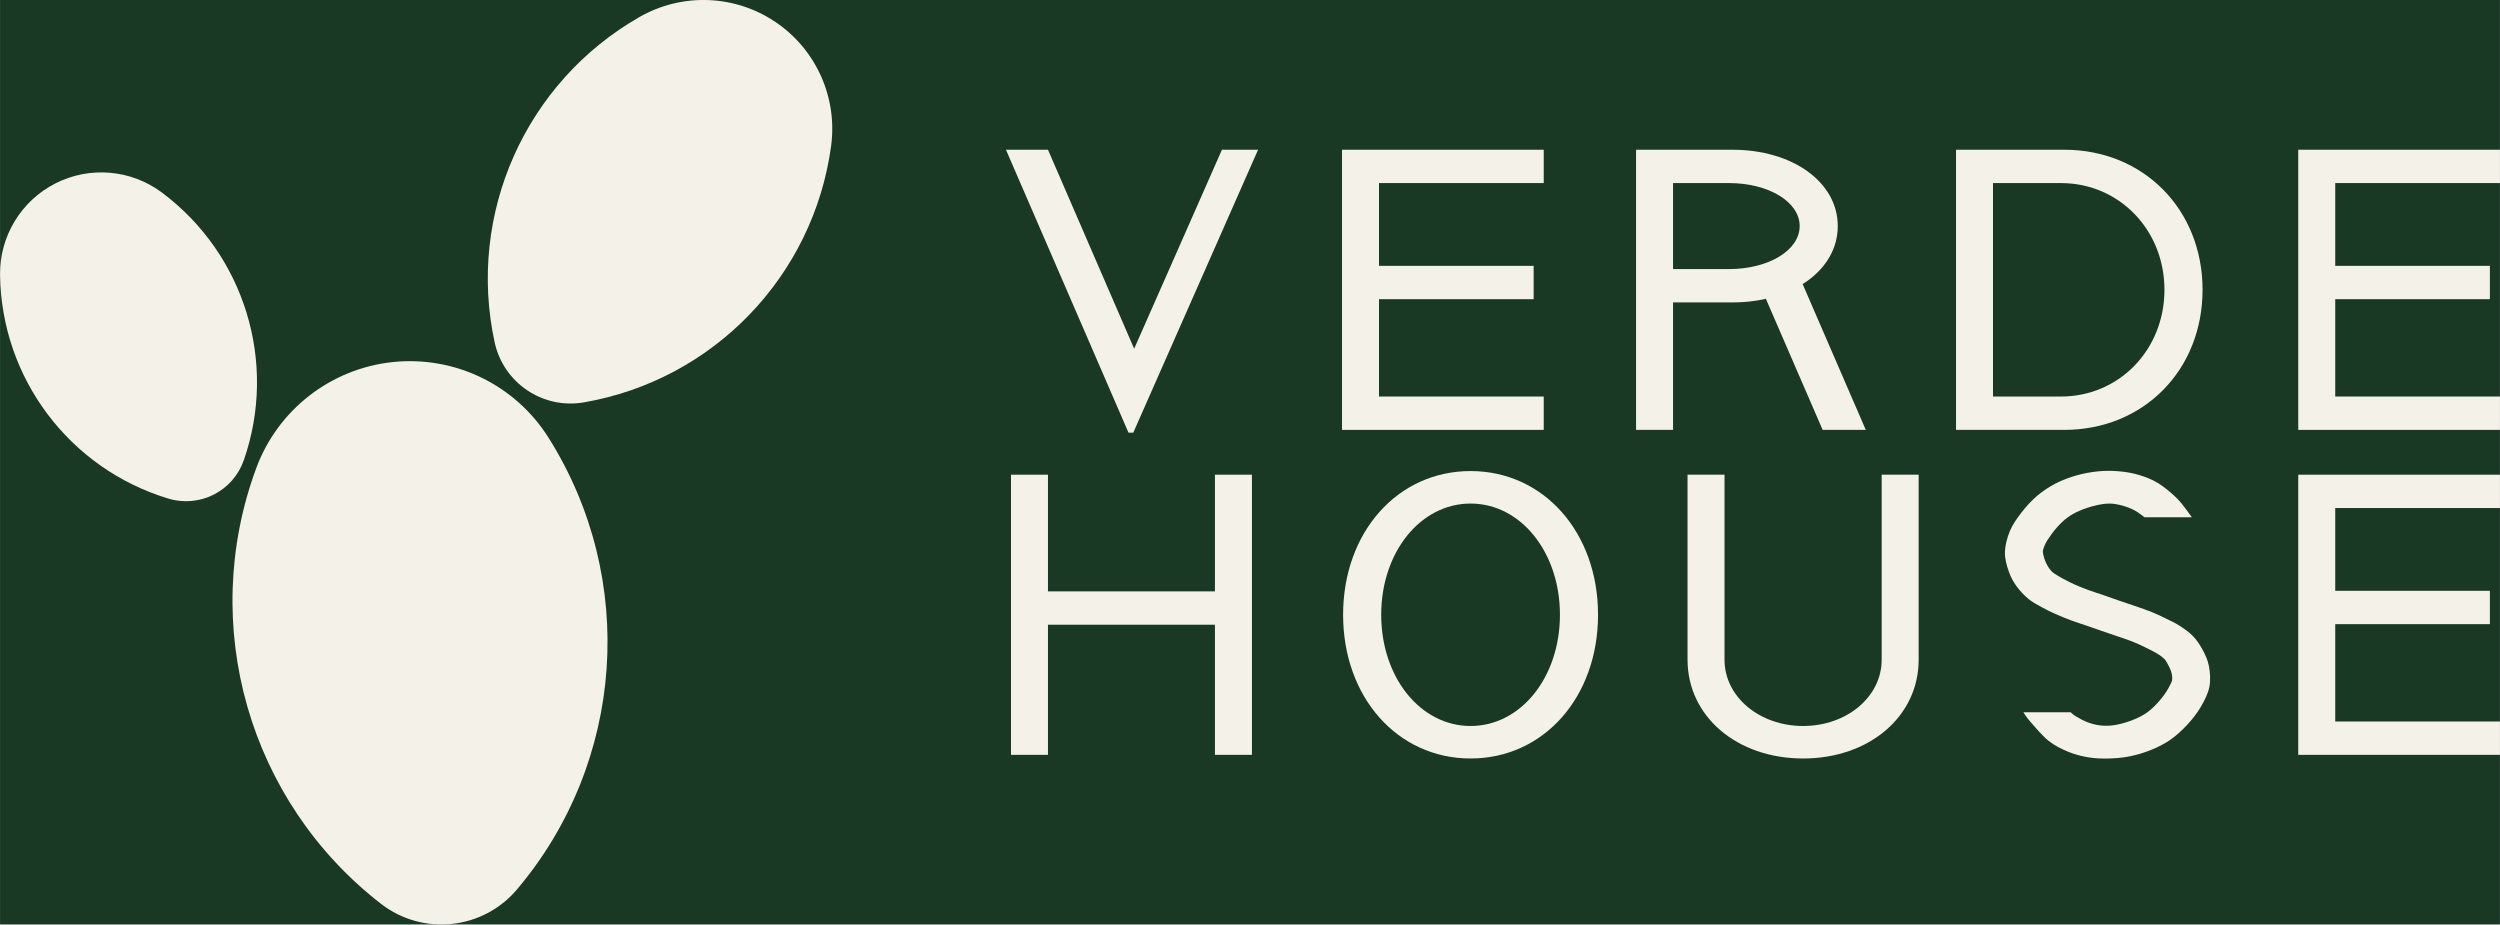
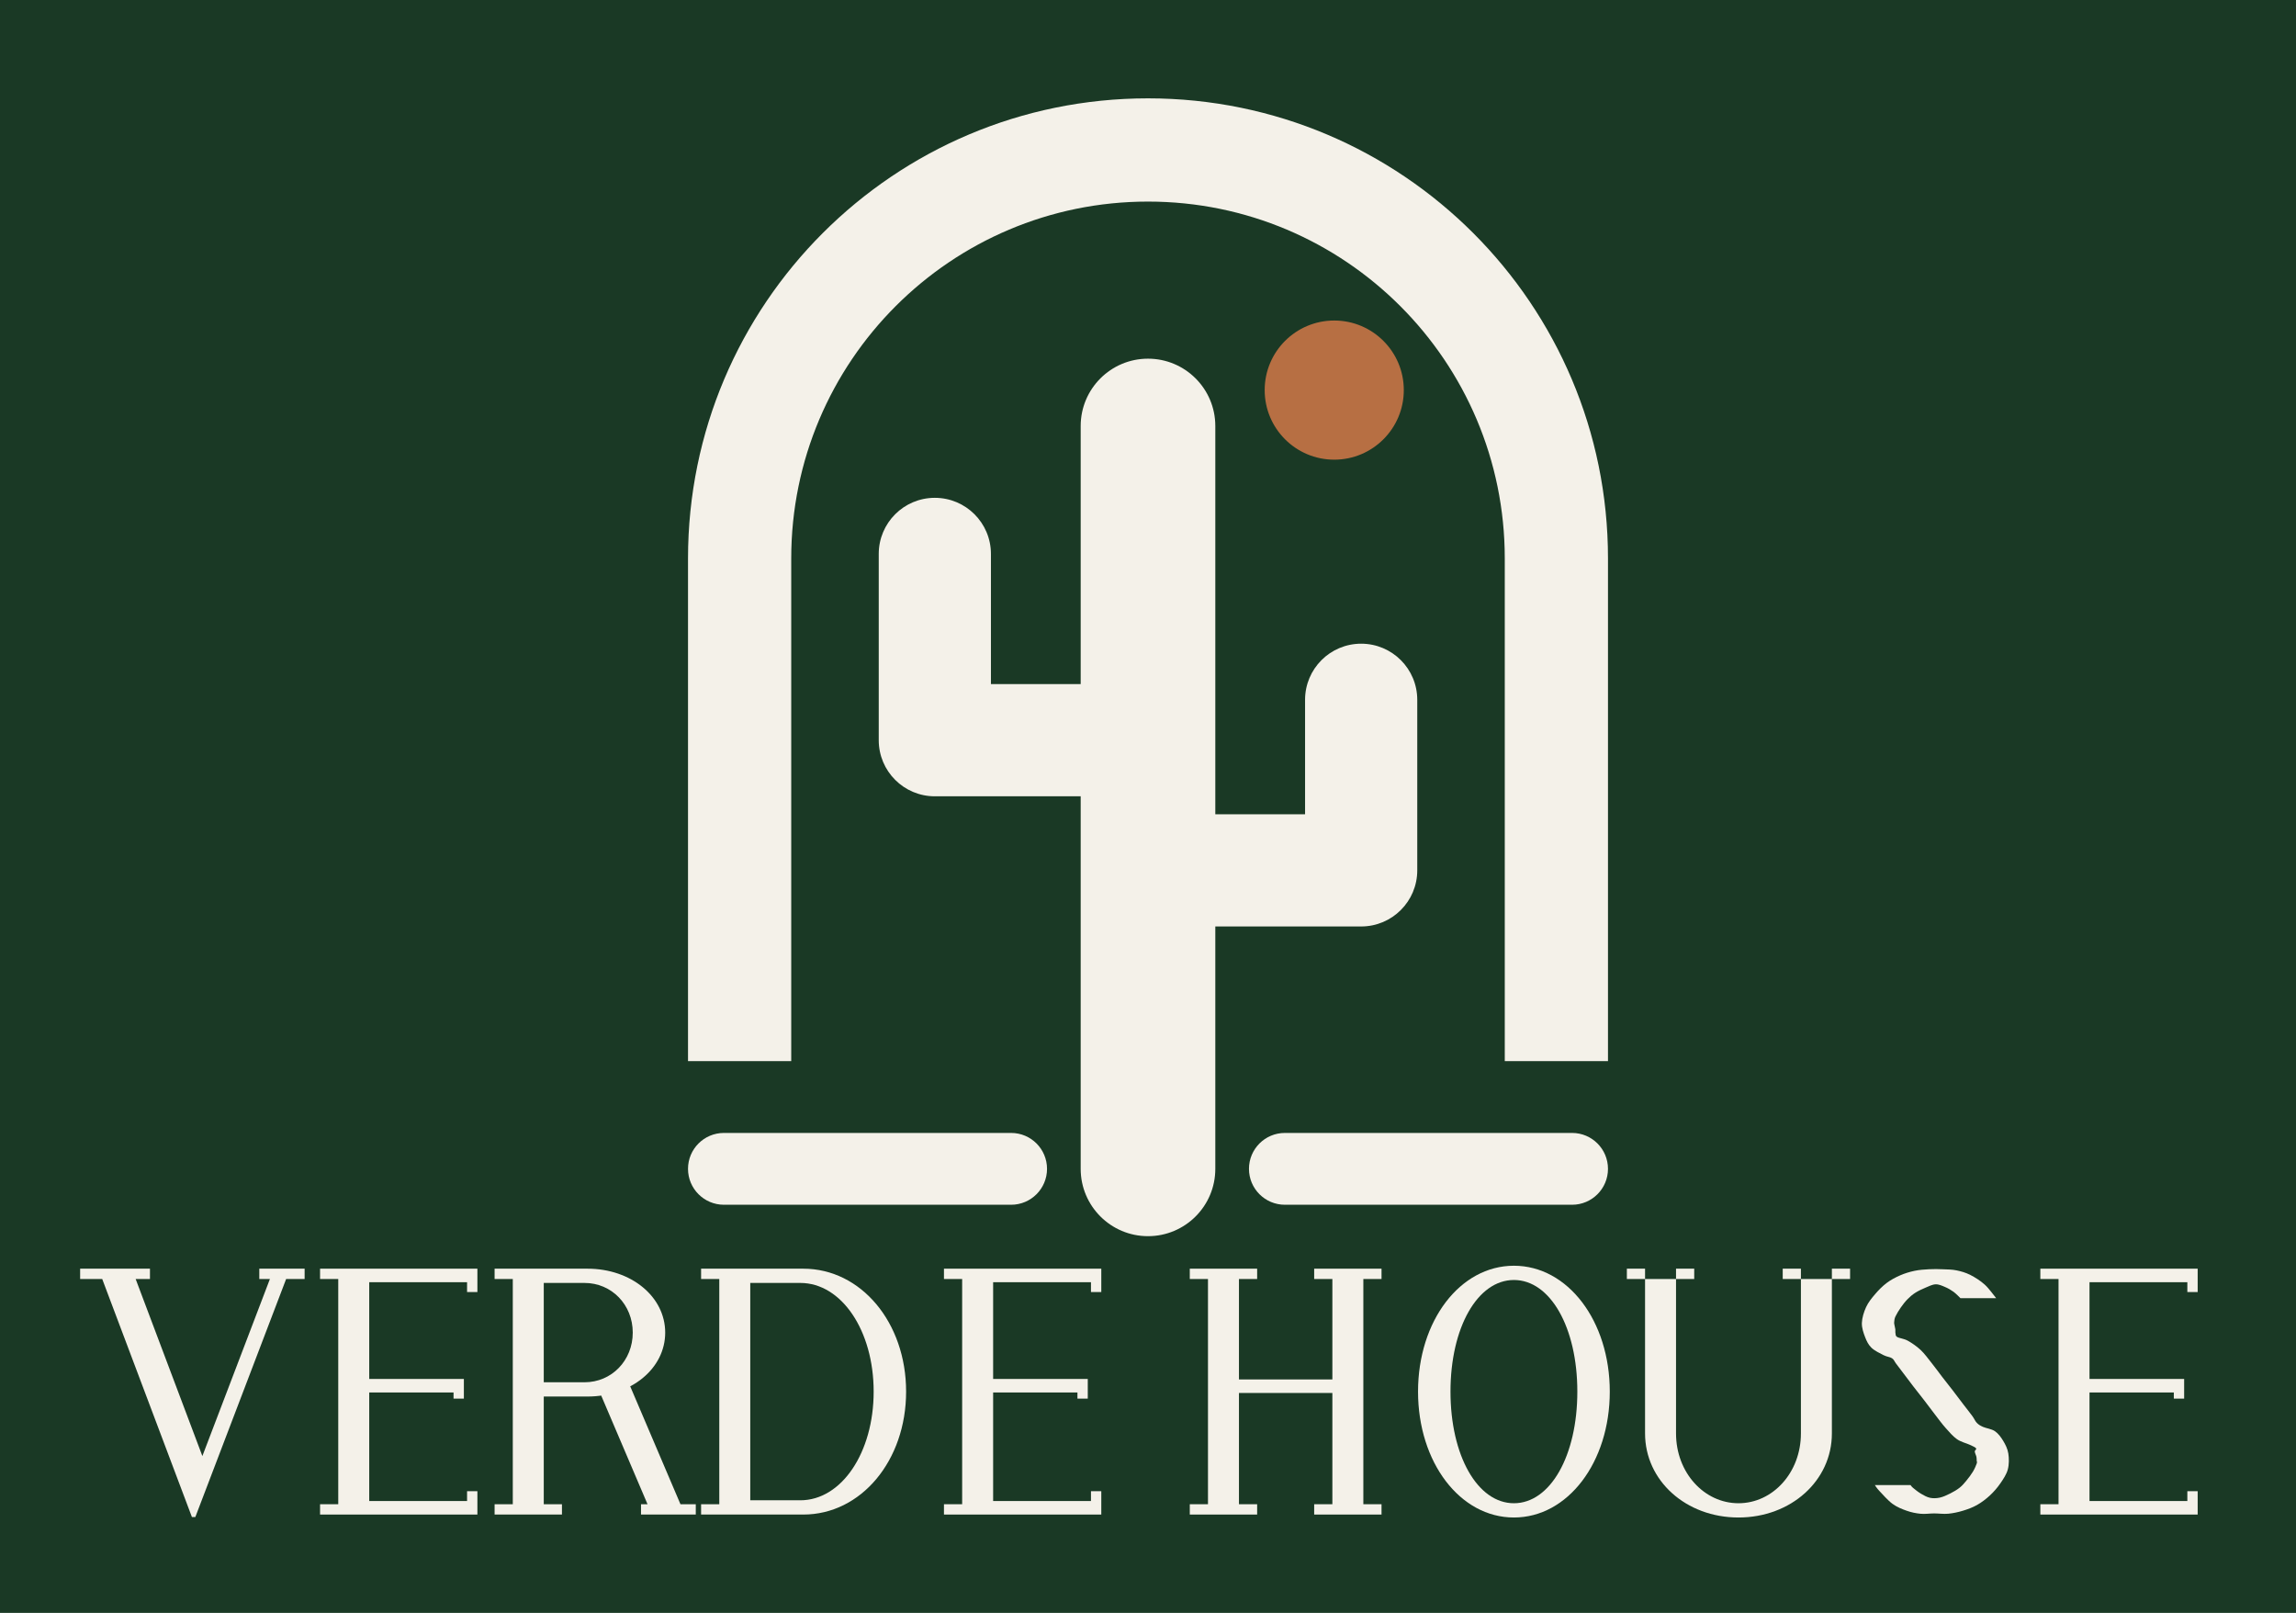
- <svg xmlns="http://www.w3.org/2000/svg" viewBox="0.000 0.000 892.370 330.000" width="892.4" height="330.0">
-   <rect x="0" y="0.0" width="892.37" height="330.0" fill="#1A3925" />
-   <g fill="#F4F1E9" transform="translate(0 0) translate(140.1838 129.2439) scale(2.016676)">
-     <path d="M-24.179 18.812 A29 29 0 0 1 27.562 13.373 A67.835 67.835 0 0 1 21.989 93.345 A17.5 17.5 0 0 1 -2.101 95.877 A67.835 67.835 0 0 1 -24.179 18.812 Z" />
-     <path d="M43.677 -61.08 A22.798 22.798 0 0 1 77.585 -38.208 A53.329 53.329 0 0 1 33.817 7.136 A13.758 13.758 0 0 1 18.03 -3.512 A53.329 53.329 0 0 1 43.677 -61.08 Z" />
-     <path d="M-69.511 -15.408 A17.923 17.923 0 0 1 -40.861 -30.005 A41.924 41.924 0 0 1 -26.365 17.372 A10.816 10.816 0 0 1 -39.703 24.168 A41.924 41.924 0 0 1 -69.511 -15.408 Z" />
+ <svg xmlns="http://www.w3.org/2000/svg" viewBox="-40 -40 934.000 656.000" width="934.0" height="656.0">
+   <rect x="-40" y="-40" width="934.000" height="656.000" fill="#1A3925" />
+   <g transform="translate(239.880 0)">
+     <g transform="scale(0.456389)">
+       <path d="M0 858.00L0 410.00A410.00 410.00 0 0 1 820.00 410.00L820.00 858.00L728.00 858.00L728.00 410.00A318.00 318.00 0 0 0 92.00 410.00L92.00 858.00Z" fill="#F4F1E9" fill-rule="evenodd" />
+       <path d="M32.00 986.00A32.00 32.00 0 0 1 32.00 922.00L288.00 922.00A32.00 32.00 0 0 1 288.00 986.00ZM532.00 986.00A32.00 32.00 0 0 1 532.00 922.00L788.00 922.00A32.00 32.00 0 0 1 788.00 986.00Z" fill="#F4F1E9" />
+       <path d="M514.00 260.00A62.00 62.00 0 0 1 638.00 260.00A62.00 62.00 0 0 1 514.00 260.00Z" fill="#B76F43" />
+       <path d="M350.00 292.00A60.00 60.00 0 0 1 470.00 292.00L470.00 954.00A60.00 60.00 0 0 1 350.00 954.00ZM410.00 522.00A50.00 50.00 0 0 1 410.00 622.00L220.00 622.00A50.00 50.00 0 0 1 220.00 522.00ZM270.00 572.00A50.00 50.00 0 0 1 170.00 572.00L170.00 406.00A50.00 50.00 0 0 1 270.00 406.00ZM410.00 738.00A50.00 50.00 0 0 1 410.00 638.00L600.00 638.00A50.00 50.00 0 0 1 600.00 738.00ZM650.00 688.00A50.00 50.00 0 0 1 550.00 688.00L550.00 536.00A50.00 50.00 0 0 1 650.00 536.00Z" fill="#F4F1E9" />
+     </g>
  </g>
-   <g transform="translate(360.8699 53.4485)">
-     <g transform="translate(0 0)">
-       <g transform="translate(-1.800 0)">
-         <path d="M0 0L15 0L45.765 71.032L77.1 0L90 0L45.445 101L43.745 101Z" fill="#F4F1E9" />
-       </g>
-       <g transform="translate(118.162 0)">
-         <path d="M0 0L13.2 0L13.2 100L0 100ZM13.2 0L72 0L72 11.9L13.2 11.9ZM13.2 41.45L68.4 41.45L68.4 53.35L13.2 53.35ZM13.2 88.1L72 88.1L72 100L13.2 100Z" fill="#F4F1E9" />
-       </g>
-       <g transform="translate(223.125 0)">
-         <path d="M13.2 0L34.368 0C55.95 0 72 11.622 72 27.25C72 42.878 55.95 54.5 34.368 54.5L13.2 54.5ZM13.2 11.9L13.2 42.6L33.168 42.6C47.348 42.6 58.4 35.877 58.4 27.25C58.4 18.623 47.348 11.9 33.168 11.9ZM42 43.2L57.4 43.2L82 100L66.6 100ZM0 0L13.2 0L13.2 100L0 100Z" fill="#F4F1E9" />
-       </g>
-       <g transform="translate(337.337 0)">
-         <path d="M0 0L13.2 0L13.2 100L0 100ZM13.2 0L38.632 0C66.945 0 88 21.325 88 50C88 78.675 66.945 100 38.632 100L13.2 100ZM13.2 11.9L13.2 88.1L37.432 88.1C58.208 88.1 74.4 71.412 74.4 50C74.4 28.588 58.208 11.9 37.432 11.9Z" fill="#F4F1E9" />
-       </g>
-       <g transform="translate(459.500 0)">
-         <path d="M0 0L13.2 0L13.2 100L0 100ZM13.2 0L72 0L72 11.9L13.2 11.9ZM13.2 41.45L68.4 41.45L68.4 53.35L13.2 53.35ZM13.2 88.1L72 88.1L72 100L13.2 100Z" fill="#F4F1E9" />
-       </g>
+   <g transform="translate(0.000 476.000)">
+     <g transform="translate(0.000 0)">
+       <path d="M0 0L13.6 0L42.323 76.211L71.4 0L78 0L39.466 101L38.066 101ZM-7.4 0L21 0L21 4.2L-7.4 4.2ZM65.48 0L83.92 0L83.92 4.2L65.48 4.2Z" fill="#F4F1E9" />
    </g>
-     <g transform="translate(0 116.000)">
-       <g transform="translate(0.000 0)">
-         <path d="M0 0L13.2 0L13.2 100L0 100ZM72.8 0L86 0L86 100L72.8 100ZM13.2 41.65L72.8 41.65L72.8 53.55L13.2 53.55Z" fill="#F4F1E9" />
-       </g>
-       <g transform="translate(118.550 0)">
-         <path d="M45.5 -1.3C71.594 -1.3 91 20.579 91 50C91 79.421 71.594 101.3 45.5 101.3C19.406 101.3 0 79.421 0 50C0 20.579 19.406 -1.3 45.5 -1.3ZM45.5 10.3C27.572 10.3 13.6 27.689 13.6 50C13.6 72.311 27.572 89.7 45.5 89.7C63.428 89.7 77.4 72.311 77.4 50C77.4 27.689 63.428 10.3 45.5 10.3Z" fill="#F4F1E9" />
-       </g>
-       <g transform="translate(241.500 0)">
-         <path d="M0 0L0 66.031C0 86.258 17.593 101.3 41.25 101.3C64.907 101.3 82.5 86.258 82.5 66.031L82.5 0L69.3 0L69.3 66.031C69.3 79.333 56.789 89.7 41.25 89.7C25.711 89.7 13.2 79.333 13.2 66.031L13.2 0Z" fill="#F4F1E9" />
-       </g>
-       <g transform="translate(354.450 0)">
-         <path d="M67.073 15.2C66.216 14.105 63.932 10.654 61.93 8.628C59.928 6.602 57.367 4.473 55.063 3.046C52.759 1.619 50.465 0.781 48.106 0.069C45.747 -0.644 43.33 -1.019 40.907 -1.229C38.485 -1.439 36.074 -1.439 33.572 -1.191C31.069 -0.944 28.409 -0.461 25.893 0.256C23.377 0.973 20.819 1.896 18.475 3.112C16.132 4.328 13.867 5.821 11.83 7.552C9.793 9.284 7.873 11.408 6.252 13.503C4.631 15.597 3.088 17.759 2.104 20.12C1.12 22.482 0.415 25.276 0.348 27.671C0.28 30.065 1.011 32.466 1.701 34.489C2.391 36.512 3.314 38.168 4.489 39.811C5.663 41.454 7.229 43.088 8.748 44.346C10.268 45.604 12.021 46.472 13.604 47.357C15.188 48.242 16.554 48.893 18.249 49.655C19.945 50.418 21.9 51.227 23.778 51.933C25.655 52.639 27.662 53.251 29.516 53.891C31.369 54.531 33.051 55.135 34.9 55.772C36.749 56.409 38.77 57.076 40.607 57.712C42.443 58.348 44.308 58.949 45.918 59.589C47.527 60.229 48.853 60.873 50.263 61.553C51.673 62.232 53.245 62.994 54.378 63.666C55.511 64.338 56.397 64.963 57.059 65.583C57.72 66.202 57.917 66.624 58.347 67.383C58.777 68.142 59.355 69.297 59.639 70.138C59.924 70.979 60.051 71.723 60.053 72.429C60.055 73.135 60.125 73.355 59.652 74.376C59.178 75.396 58.243 77.136 57.213 78.55C56.183 79.964 54.736 81.65 53.473 82.861C52.209 84.073 51.124 84.946 49.634 85.818C48.144 86.691 46.29 87.49 44.53 88.094C42.771 88.697 40.787 89.208 39.077 89.44C37.367 89.673 35.832 89.676 34.268 89.489C32.705 89.301 31.152 88.869 29.696 88.316C28.241 87.762 26.517 86.755 25.537 86.169C24.557 85.583 24.103 85.028 23.816 84.8L6.927 84.8C7.341 85.362 7.92 86.478 9.41 88.169C10.901 89.861 13.646 93.171 15.869 94.947C18.093 96.723 20.415 97.841 22.751 98.825C25.087 99.809 27.494 100.434 29.884 100.849C32.274 101.264 34.624 101.361 37.092 101.315C39.559 101.269 42.155 101.069 44.69 100.571C47.225 100.073 49.861 99.31 52.3 98.326C54.739 97.342 57.14 96.177 59.326 94.666C61.512 93.156 63.594 91.228 65.417 89.264C67.24 87.299 68.947 85.128 70.264 82.878C71.581 80.629 72.833 78.189 73.317 75.768C73.802 73.347 73.584 70.586 73.171 68.354C72.759 66.122 71.811 64.185 70.842 62.377C69.873 60.569 68.739 58.93 67.356 57.506C65.974 56.083 64.143 54.866 62.546 53.837C60.948 52.807 59.403 52.131 57.772 51.33C56.142 50.529 54.556 49.759 52.764 49.03C50.972 48.301 48.911 47.616 47.021 46.956C45.13 46.296 43.271 45.706 41.421 45.068C39.571 44.431 37.766 43.768 35.921 43.132C34.076 42.495 32.08 41.879 30.352 41.248C28.625 40.617 27.062 40.013 25.554 39.346C24.046 38.679 22.579 37.929 21.307 37.245C20.035 36.561 18.775 35.862 17.923 35.24C17.071 34.618 16.707 34.205 16.193 33.512C15.68 32.82 15.205 31.924 14.843 31.085C14.481 30.246 14.16 29.213 14.022 28.478C13.884 27.744 13.777 27.516 14.016 26.679C14.256 25.842 14.662 24.744 15.459 23.455C16.256 22.166 17.611 20.294 18.798 18.945C19.985 17.595 21.203 16.378 22.583 15.358C23.963 14.339 25.415 13.548 27.075 12.825C28.736 12.103 30.789 11.445 32.546 11.025C34.303 10.605 35.989 10.303 37.617 10.306C39.244 10.309 40.803 10.633 42.312 11.042C43.822 11.45 45.363 12.064 46.675 12.757C47.986 13.45 49.599 14.793 50.184 15.2Z" fill="#F4F1E9" />
-       </g>
-       <g transform="translate(459.500 0)">
-         <path d="M0 0L13.2 0L13.2 100L0 100ZM13.2 0L72 0L72 11.9L13.2 11.9ZM13.2 41.45L68.4 41.45L68.4 53.35L13.2 53.35ZM13.2 88.1L72 88.1L72 100L13.2 100Z" fill="#F4F1E9" />
-       </g>
+     <g transform="translate(90.200 0)">
+       <path d="M7.4 0L20 0L20 100L7.4 100ZM0 0L27.4 0L27.4 4.2L0 4.2ZM0 95.8L27.4 95.8L27.4 100L0 100ZM7.4 0L64 0L64 5.5L7.4 5.5ZM7.4 44.85L58.5 44.85L58.5 50.35L7.4 50.35ZM7.4 94.5L64 94.5L64 100L7.4 100ZM59.8 0L64 0L64 9.5L59.8 9.5ZM59.8 90.5L64 90.5L64 100L59.8 100ZM54.3 44.85L58.5 44.85L58.5 52.85L54.3 52.85Z" fill="#F4F1E9" />
+     </g>
+     <g transform="translate(168.600 0)">
+       <path d="M0 0L12.6 0L12.6 100L0 100ZM12.6 0L30.384 0C48.152 0 62 11.388 62 26C62 40.612 48.152 52 30.384 52L12.6 52ZM12.6 5.8L12.6 46.2L29.184 46.2C40.208 46.2 48.8 37.352 48.8 26C48.8 14.648 40.208 5.8 29.184 5.8ZM34 47L47.4 47L70 100L56.6 100ZM-7.4 0L20 0L20 4.2L-7.4 4.2ZM-7.4 95.8L20 95.8L20 100L-7.4 100ZM52.16 95.8L74.44 95.8L74.44 100L52.16 100Z" fill="#F4F1E9" />
+     </g>
+     <g transform="translate(252.600 0)">
+       <path d="M0 0L12.6 0L12.6 100L0 100ZM12.6 0L34.156 0C57.672 0 76 21.9 76 50C76 78.1 57.672 100 34.156 100L12.6 100ZM12.6 5.8L12.6 94.2L32.956 94.2C49.728 94.2 62.8 74.84 62.8 50C62.8 25.16 49.728 5.8 32.956 5.8ZM-7.4 0L20 0L20 4.2L-7.4 4.2ZM-7.4 95.8L20 95.8L20 100L-7.4 100Z" fill="#F4F1E9" />
+     </g>
+     <g transform="translate(344.000 0)">
+       <path d="M7.4 0L20 0L20 100L7.4 100ZM0 0L27.4 0L27.4 4.2L0 4.2ZM0 95.8L27.4 95.8L27.4 100L0 100ZM7.4 0L64 0L64 5.5L7.4 5.5ZM7.4 44.85L58.5 44.85L58.5 50.35L7.4 50.35ZM7.4 94.5L64 94.5L64 100L7.4 100ZM59.8 0L64 0L64 9.5L59.8 9.5ZM59.8 90.5L64 90.5L64 100L59.8 100ZM54.3 44.85L58.5 44.85L58.5 52.85L54.3 52.85Z" fill="#F4F1E9" />
+     </g>
+     <g transform="translate(444.000 0)">
+       <path d="M7.4 0L20 0L20 100L7.4 100ZM0 0L27.4 0L27.4 4.2L0 4.2ZM0 95.8L27.4 95.8L27.4 100L0 100ZM58 0L70.6 0L70.6 100L58 100ZM50.6 0L78 0L78 4.2L50.6 4.2ZM50.6 95.8L78 95.8L78 100L50.6 100ZM13.7 45.05L64.3 45.05L64.3 50.55L13.7 50.55Z" fill="#F4F1E9" />
+     </g>
+     <g transform="translate(536.850 0)">
+       <path d="M39 -1.2C60.918 -1.2 78 21.226 78 50C78 78.774 60.918 101.2 39 101.2C17.082 101.2 0 78.774 0 50C0 21.226 17.082 -1.2 39 -1.2ZM39 4.6C24.191 4.6 13.2 23.94 13.2 50C13.2 76.06 24.191 95.4 39 95.4C53.809 95.4 64.8 76.06 64.8 50C64.8 23.94 53.809 4.6 39 4.6Z" fill="#F4F1E9" />
+     </g>
+     <g transform="translate(629.200 0)">
+       <path d="M0 0L0 67C0 86.22 16.644 101.2 38 101.2C59.356 101.2 76 86.22 76 67L76 0L63.4 0L63.4 67C63.4 82.961 51.938 95.4 38 95.4C24.062 95.4 12.6 82.961 12.6 67L12.6 0ZM-7.4 0L20 0L20 4.2L-7.4 4.2ZM56 0L83.4 0L83.4 4.2L56 4.2Z" fill="#F4F1E9" />
+     </g>
+     <g transform="translate(718.350 0)">
+       <path d="M53.682 12C52.905 11.079 50.77 8.047 49.019 6.472C47.268 4.897 45.083 3.513 43.176 2.549C41.268 1.585 39.44 1.075 37.572 0.689C35.704 0.304 33.822 0.314 31.967 0.236C30.111 0.159 28.352 0.12 26.439 0.225C24.526 0.33 22.459 0.452 20.487 0.868C18.515 1.283 16.501 1.892 14.606 2.718C12.712 3.545 10.818 4.548 9.119 5.825C7.421 7.102 5.808 8.745 4.415 10.382C3.021 12.019 1.653 13.696 0.758 15.644C-0.136 17.592 -0.886 20.037 -0.951 22.07C-1.016 24.103 -0.283 26.163 0.366 27.842C1.014 29.522 1.691 30.927 2.94 32.147C4.189 33.367 6.463 34.447 7.859 35.162C9.254 35.877 10.462 35.861 11.312 36.435C12.163 37.009 12.191 37.587 12.963 38.606C13.736 39.624 14.765 40.985 15.947 42.546C17.128 44.106 18.633 46.125 20.052 47.969C21.471 49.812 23.033 51.752 24.462 53.607C25.891 55.462 27.193 57.246 28.626 59.097C30.06 60.949 31.542 63.006 33.064 64.716C34.585 66.427 36.1 68.206 37.754 69.36C39.408 70.514 41.697 71.024 42.987 71.64C44.278 72.256 45.168 72.6 45.499 73.057C45.831 73.514 44.953 73.806 44.978 74.382C45.002 74.958 45.518 75.901 45.647 76.515C45.776 77.129 45.732 77.611 45.752 78.066C45.772 78.52 46.027 78.49 45.77 79.244C45.512 79.998 44.91 81.425 44.206 82.588C43.503 83.751 42.445 85.143 41.549 86.223C40.653 87.303 39.923 88.202 38.829 89.07C37.736 89.938 36.336 90.756 34.987 91.43C33.638 92.105 32.107 92.825 30.737 93.117C29.367 93.409 28.036 93.448 26.767 93.185C25.498 92.922 24.261 92.203 23.123 91.54C21.985 90.877 20.652 89.797 19.938 89.207C19.224 88.617 19.023 88.201 18.839 88L4.318 88C4.633 88.407 5.003 89.162 6.207 90.44C7.412 91.718 9.695 94.332 11.543 95.668C13.391 97.004 15.396 97.788 17.295 98.457C19.194 99.125 21.078 99.5 22.937 99.68C24.796 99.861 26.575 99.543 28.45 99.54C30.324 99.537 32.23 99.845 34.182 99.662C36.134 99.479 38.213 99.034 40.163 98.442C42.114 97.851 44.065 97.142 45.885 96.114C47.705 95.085 49.505 93.732 51.084 92.272C52.663 90.812 54.136 89.122 55.358 87.352C56.58 85.581 57.871 83.677 58.415 81.647C58.96 79.618 58.934 77.105 58.626 75.176C58.318 73.248 57.476 71.588 56.569 70.076C55.662 68.565 54.563 67.062 53.186 66.105C51.808 65.149 49.533 64.904 48.304 64.338C47.075 63.771 46.535 63.443 45.813 62.707C45.09 61.97 44.889 61.179 43.97 59.919C43.052 58.659 41.629 56.889 40.3 55.149C38.971 53.409 37.422 51.33 35.996 49.479C34.57 47.628 33.173 45.895 31.743 44.041C30.312 42.186 28.883 40.186 27.416 38.353C25.948 36.52 24.553 34.552 22.937 33.041C21.322 31.531 19.302 30.165 17.72 29.291C16.138 28.417 14.279 28.297 13.446 27.798C12.614 27.298 12.856 26.819 12.724 26.296C12.593 25.773 12.736 25.264 12.658 24.66C12.579 24.055 12.329 23.188 12.255 22.671C12.18 22.154 12.136 22.099 12.212 21.558C12.287 21.018 12.257 20.397 12.708 19.427C13.159 18.457 14.1 16.907 14.919 15.739C15.737 14.571 16.643 13.406 17.617 12.418C18.59 11.43 19.546 10.592 20.762 9.811C21.977 9.03 23.529 8.306 24.91 7.73C26.291 7.155 27.715 6.405 29.047 6.359C30.38 6.313 31.687 6.944 32.905 7.454C34.122 7.964 35.31 8.661 36.353 9.418C37.396 10.176 38.693 11.57 39.161 12Z" fill="#F4F1E9" />
+     </g>
+     <g transform="translate(790.000 0)">
+       <path d="M7.4 0L20 0L20 100L7.4 100ZM0 0L27.4 0L27.4 4.2L0 4.2ZM0 95.8L27.4 95.8L27.4 100L0 100ZM7.4 0L64 0L64 5.5L7.4 5.5ZM7.4 44.85L58.5 44.85L58.5 50.35L7.4 50.35ZM7.4 94.5L64 94.5L64 100L7.4 100ZM59.8 0L64 0L64 9.5L59.8 9.5ZM59.8 90.5L64 90.5L64 100L59.8 100ZM54.3 44.85L58.5 44.85L58.5 52.85L54.3 52.85Z" fill="#F4F1E9" />
    </g>
  </g>
</svg>
